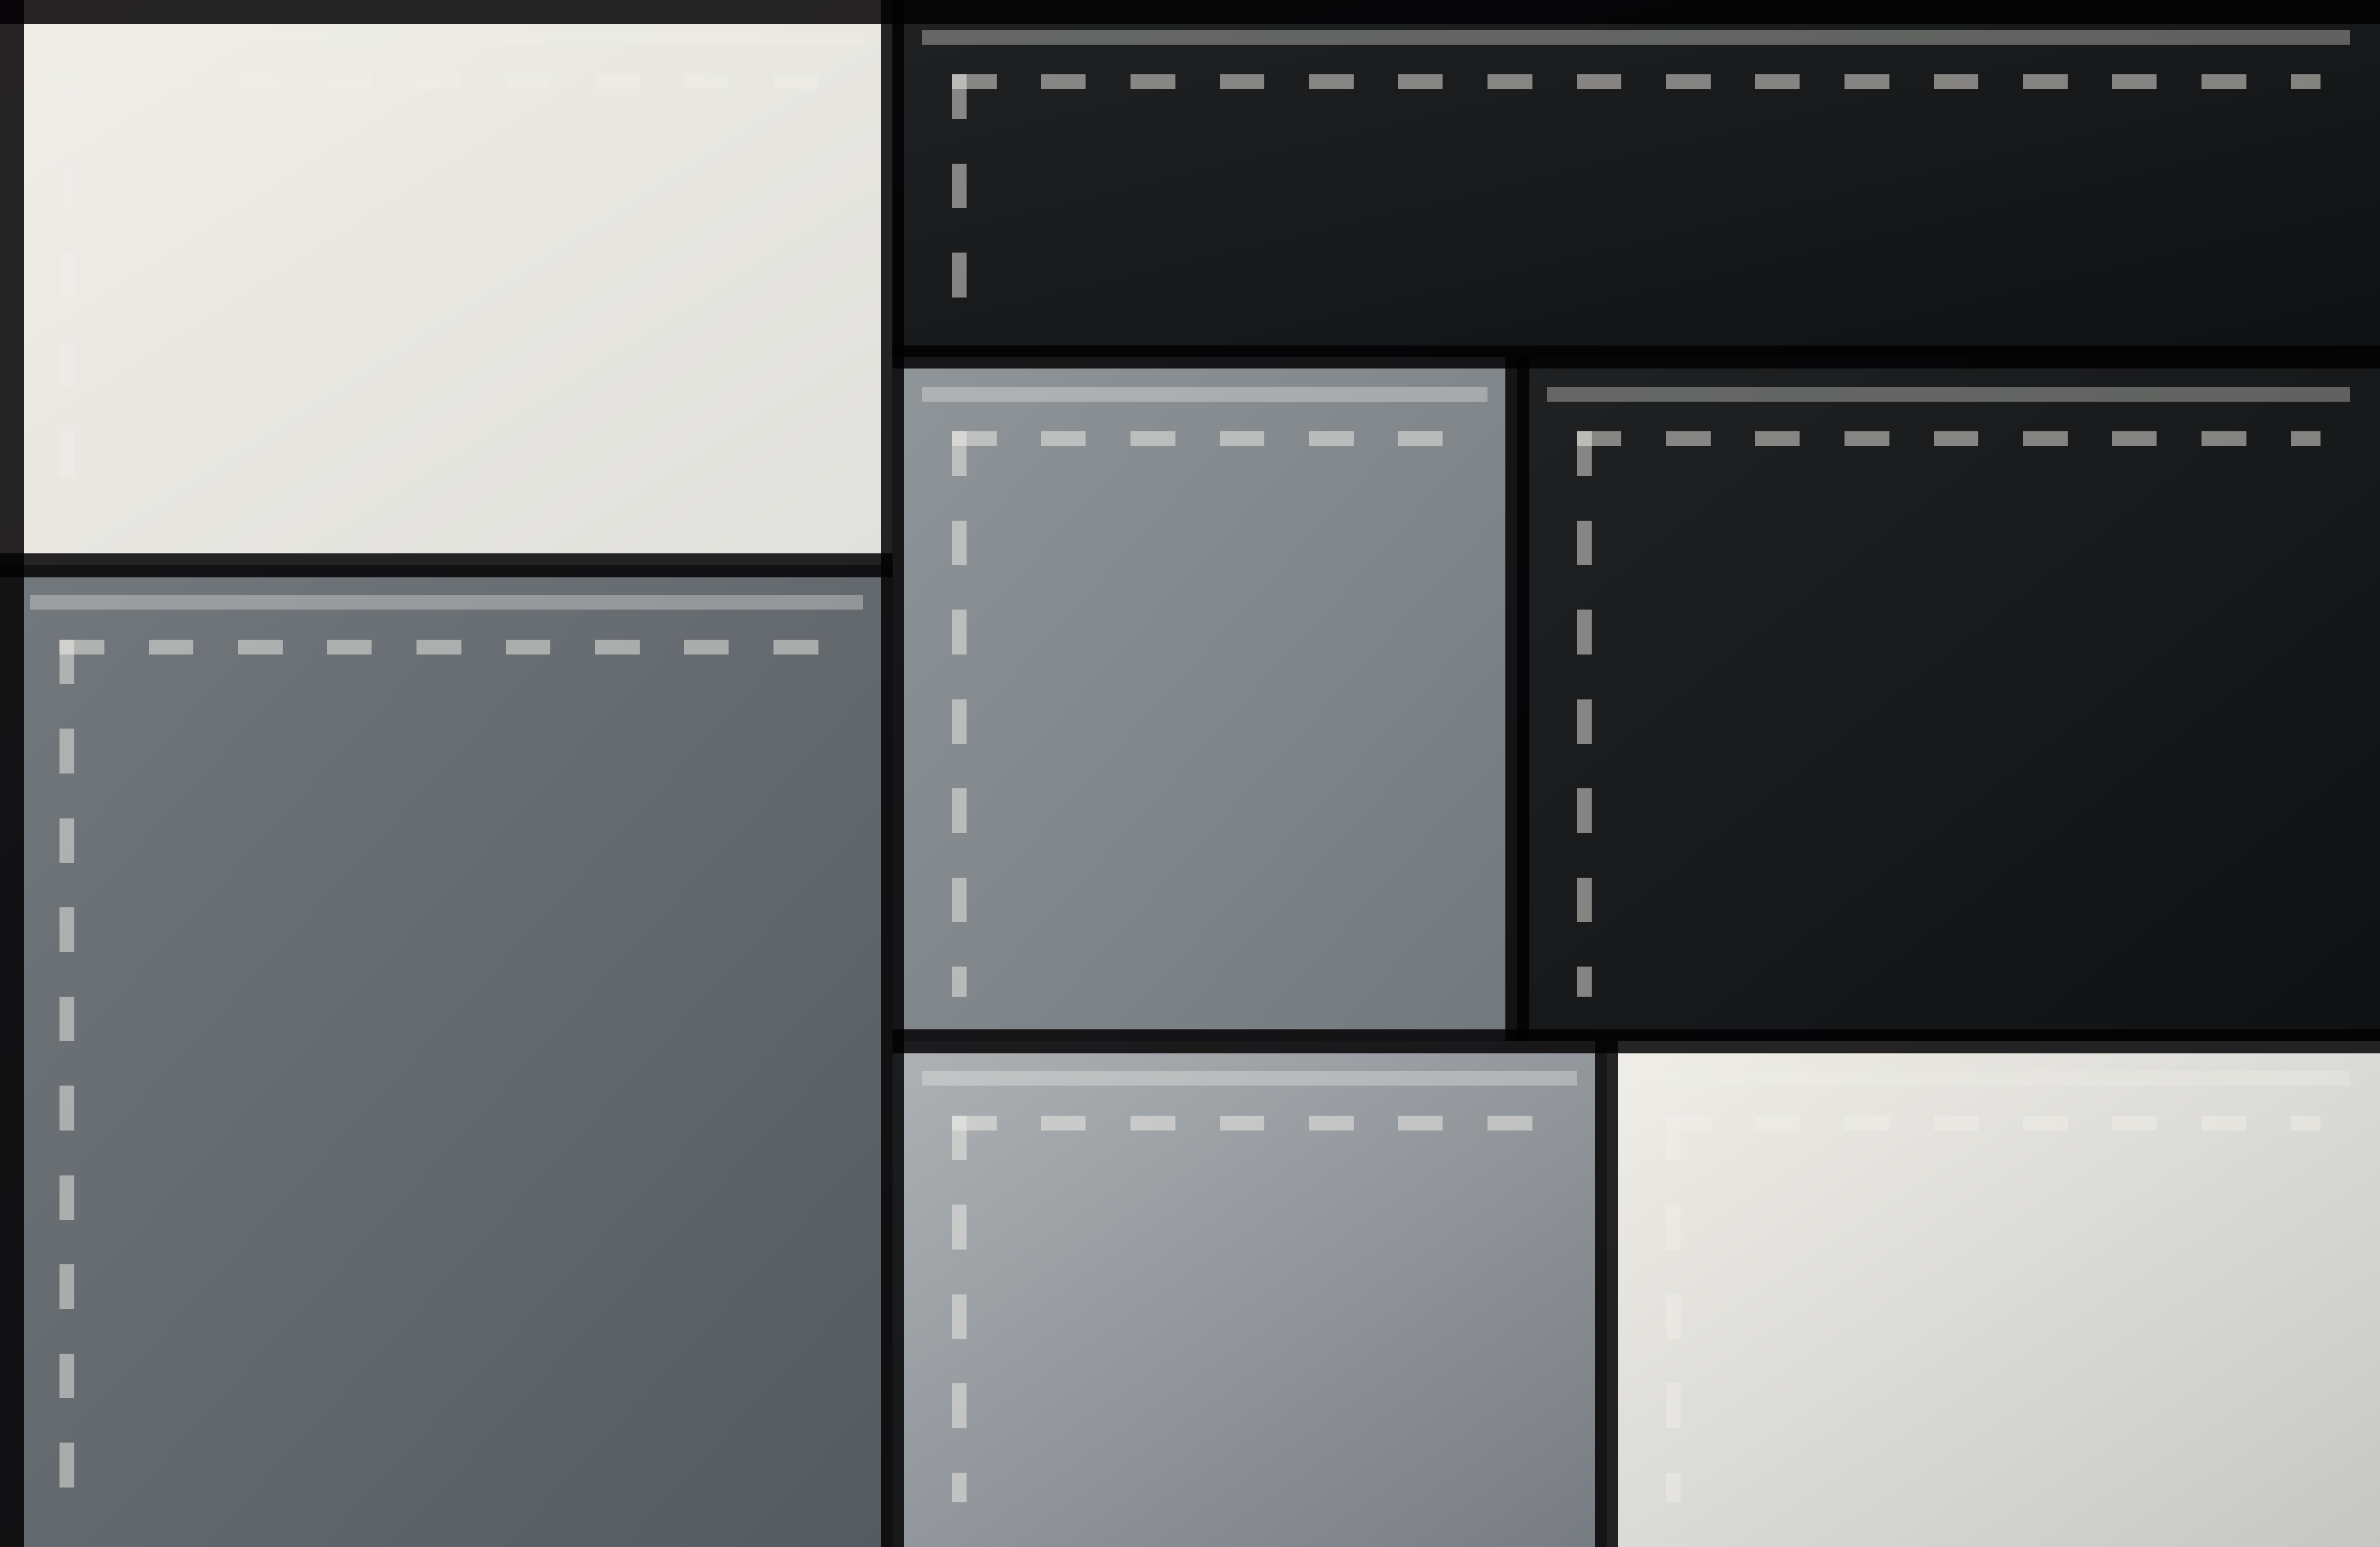
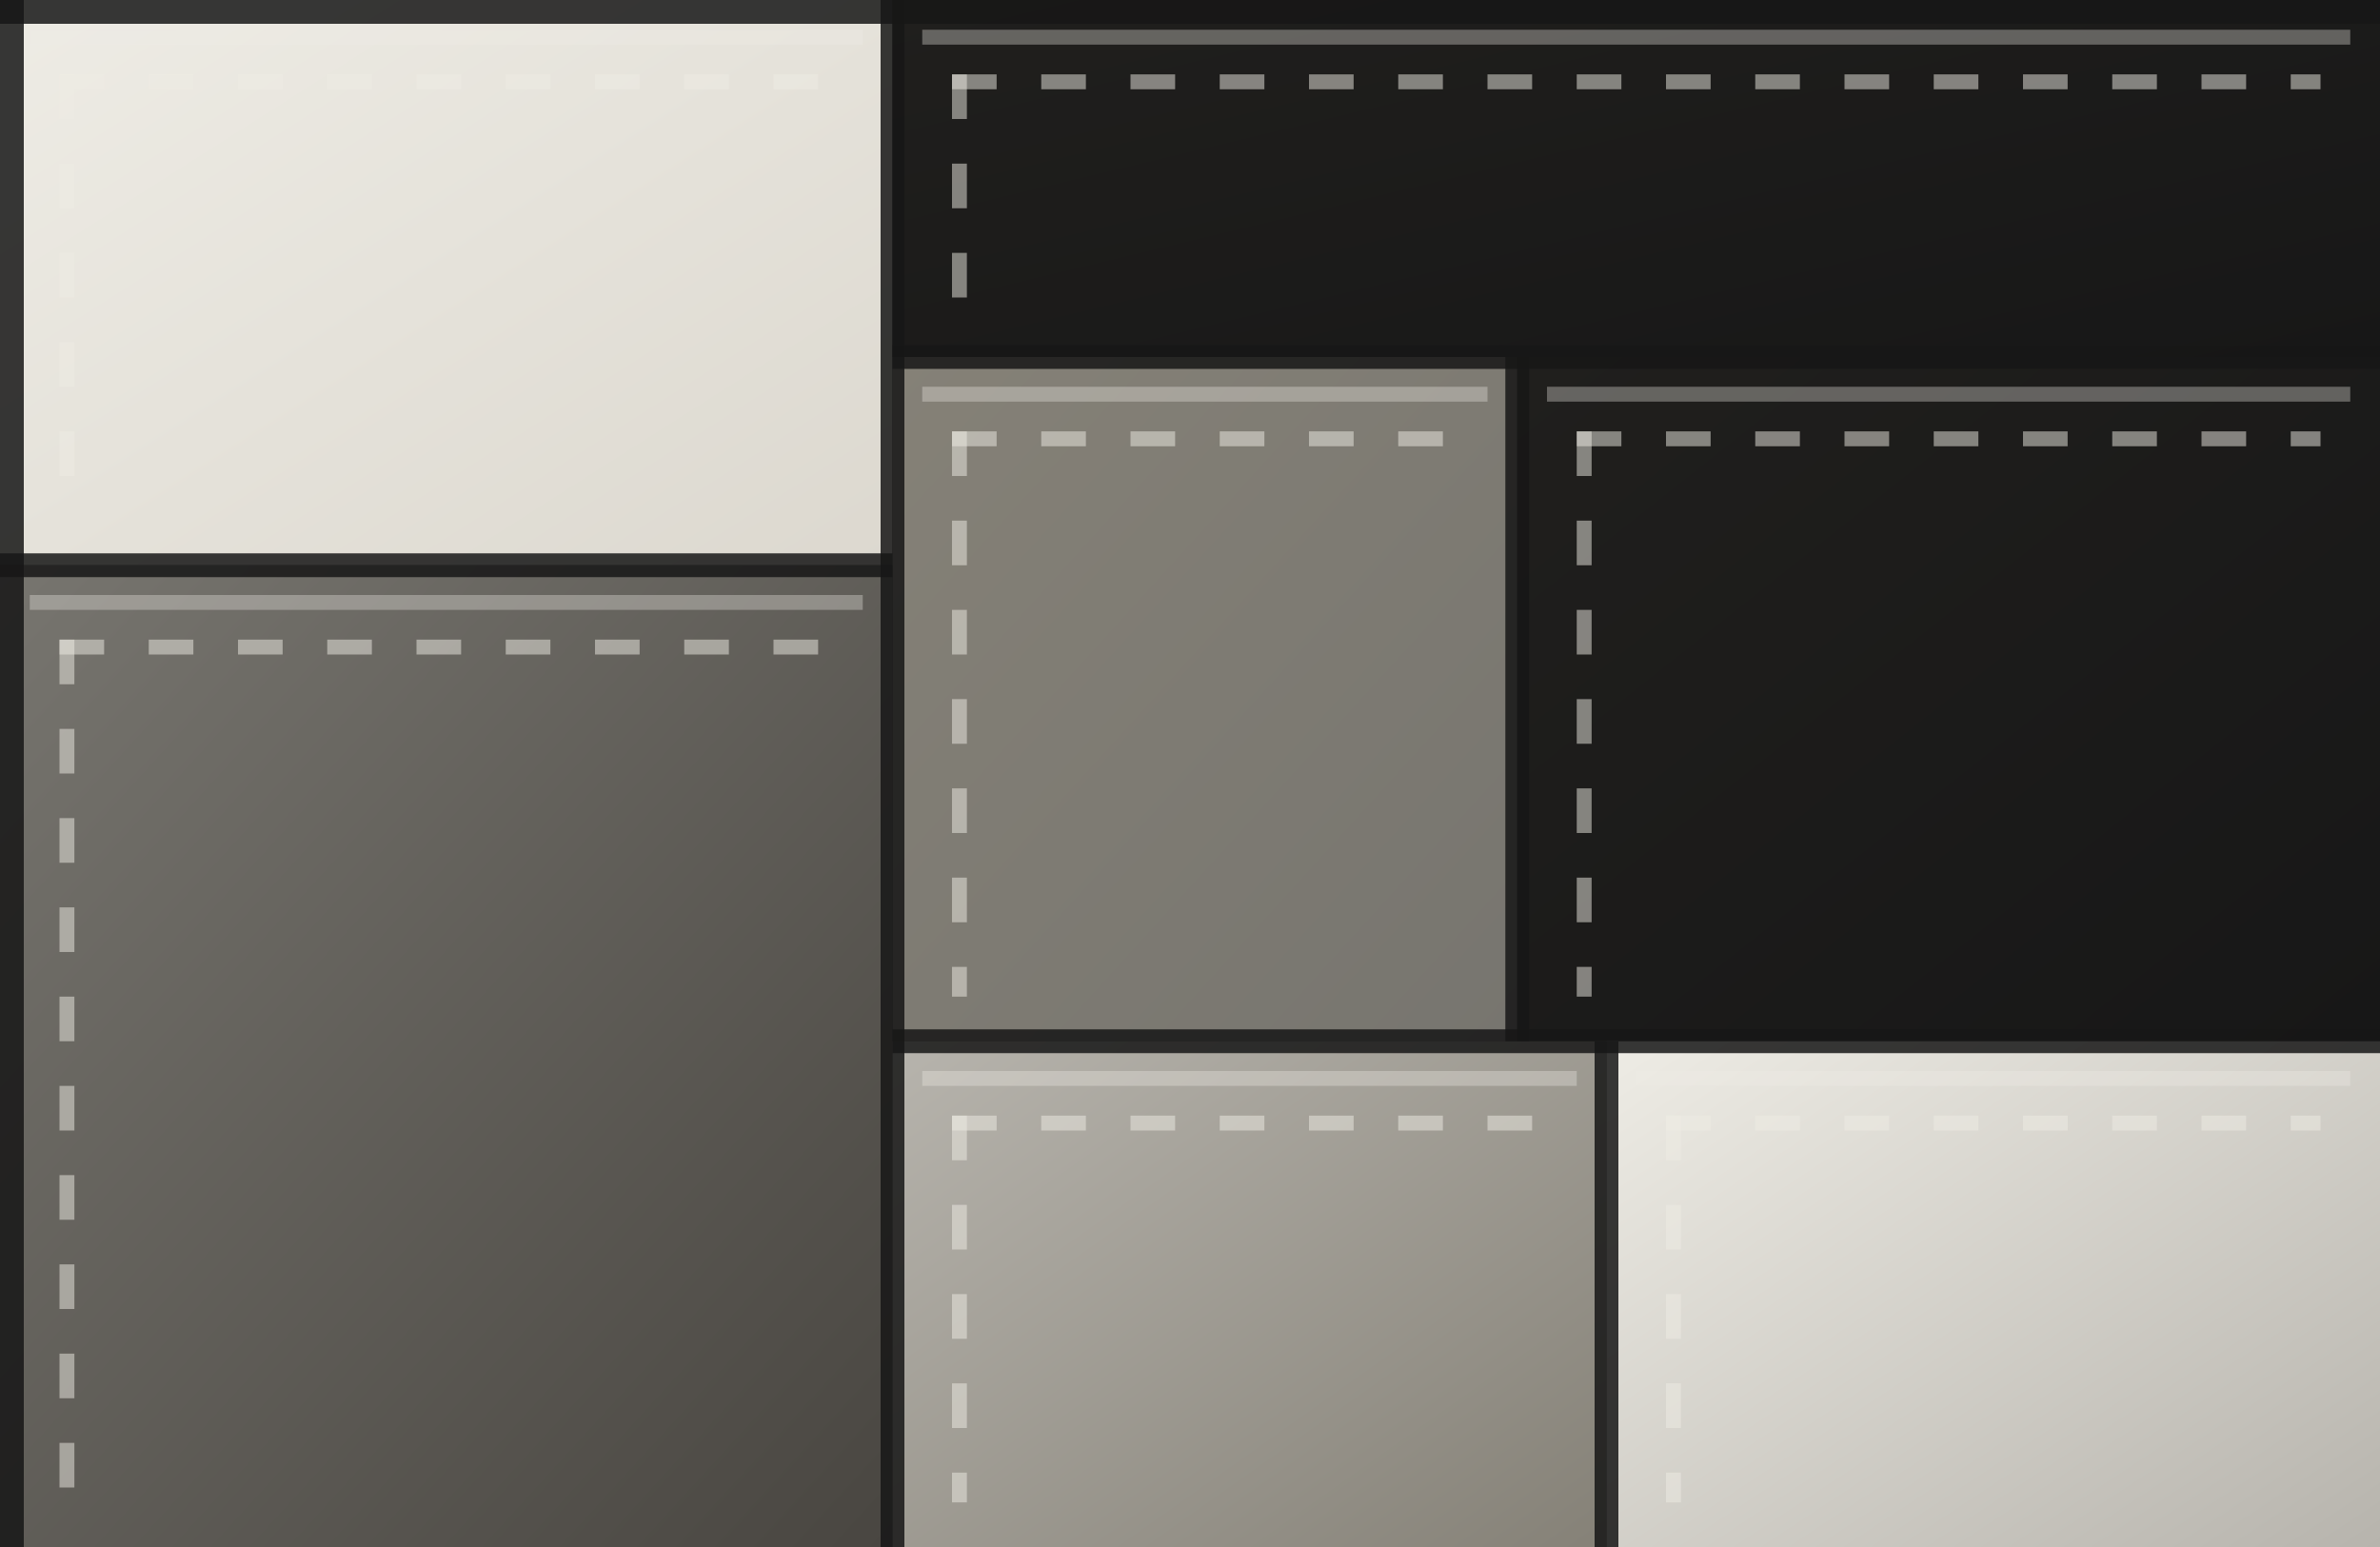
<svg xmlns="http://www.w3.org/2000/svg" width="160" height="104" viewBox="0 0 160 104">
  <defs>
    <linearGradient id="b1" x1="0" y1="0" x2="1" y2="1">
-       <stop offset="0" stop-color="#F0EEE8" />
-       <stop offset="1" stop-color="#E0E0DC" />
+       <stop offset="0" stop-color="#EEECE5" />
+       <stop offset="1" stop-color="#DCD8CF" />
    </linearGradient>
    <linearGradient id="b2" x1="0" y1="0" x2="1" y2="1">
-       <stop offset="0" stop-color="#AEB2B5" />
-       <stop offset="1" stop-color="#777C82" />
+       <stop offset="0" stop-color="#B7B4AD" />
+       <stop offset="1" stop-color="#858177" />
    </linearGradient>
    <linearGradient id="o1" x1="0" y1="0" x2="1" y2="1">
-       <stop offset="0" stop-color="#90959A" />
-       <stop offset="1" stop-color="#73787D" />
+       <stop offset="0" stop-color="#858177" />
+       <stop offset="1" stop-color="#77756F" />
    </linearGradient>
    <linearGradient id="o2" x1="0" y1="0" x2="1" y2="1">
-       <stop offset="0" stop-color="#73787D" />
-       <stop offset="1" stop-color="#555A60" />
+       <stop offset="0" stop-color="#77756F" />
+       <stop offset="1" stop-color="#494641" />
    </linearGradient>
    <linearGradient id="n1" x1="0" y1="0" x2="1" y2="1">
-       <stop offset="0" stop-color="#1F2123" />
-       <stop offset="1" stop-color="#101112" />
+       <stop offset="0" stop-color="#201F1D" />
+       <stop offset="1" stop-color="#171717" />
    </linearGradient>
    <linearGradient id="w1" x1="0" y1="0" x2="1" y2="1">
-       <stop offset="0" stop-color="#F0EEE8" />
-       <stop offset="1" stop-color="#C6C7C5" />
+       <stop offset="0" stop-color="#EEECE5" />
+       <stop offset="1" stop-color="#B7B4AD" />
    </linearGradient>
  </defs>
-   <rect width="160" height="104" fill="#101112" />
+   <rect width="160" height="104" fill="#171717" />
  <rect x="0" y="0" width="60" height="38" fill="url(#b1)" />
  <rect x="60" y="0" width="100" height="24" fill="url(#n1)" />
  <rect x="60" y="24" width="42" height="46" fill="url(#o1)" />
  <rect x="102" y="24" width="58" height="46" fill="url(#n1)" />
  <rect x="0" y="38" width="60" height="66" fill="url(#o2)" />
  <rect x="60" y="70" width="48" height="34" fill="url(#b2)" />
  <rect x="108" y="70" width="52" height="34" fill="url(#w1)" />
-   <g fill="none" stroke="#030203" stroke-opacity=".85" stroke-width="1.6">
+   <g fill="none" stroke="#171717" stroke-opacity=".85" stroke-width="1.6">
    <path d="M0 .8H160M0 38H60M60 24H160M60 70H160" />
    <path d="M.8 0V104M60 0V104M102 24V70M108 70V104" />
  </g>
-   <g fill="none" stroke="#F0EEE8" stroke-opacity=".34" stroke-width="1">
+   <g fill="none" stroke="#EEECE5" stroke-opacity=".34" stroke-width="1">
    <path d="M2 2.5H58M62 2.5H158M62 26.5H100M104 26.5H158M2 40.5H58M62 72.5H106M110 72.5H158" />
  </g>
-   <g fill="none" stroke="#F0EEE8" stroke-opacity=".5" stroke-width="1" stroke-dasharray="3 3">
+   <g fill="none" stroke="#EEECE5" stroke-opacity=".5" stroke-width="1" stroke-dasharray="3 3">
    <path d="M4 5.5H56M64 5.5H156M64 29.5H98M106 29.5H156M4 43.5H56M64 75.5H104M112 75.5H156" />
    <path d="M4.5 5V35M64.5 5V21M64.5 29V67M106.5 29V67M4.5 43V101M64.5 75V101M112.5 75V101" />
  </g>
</svg>
